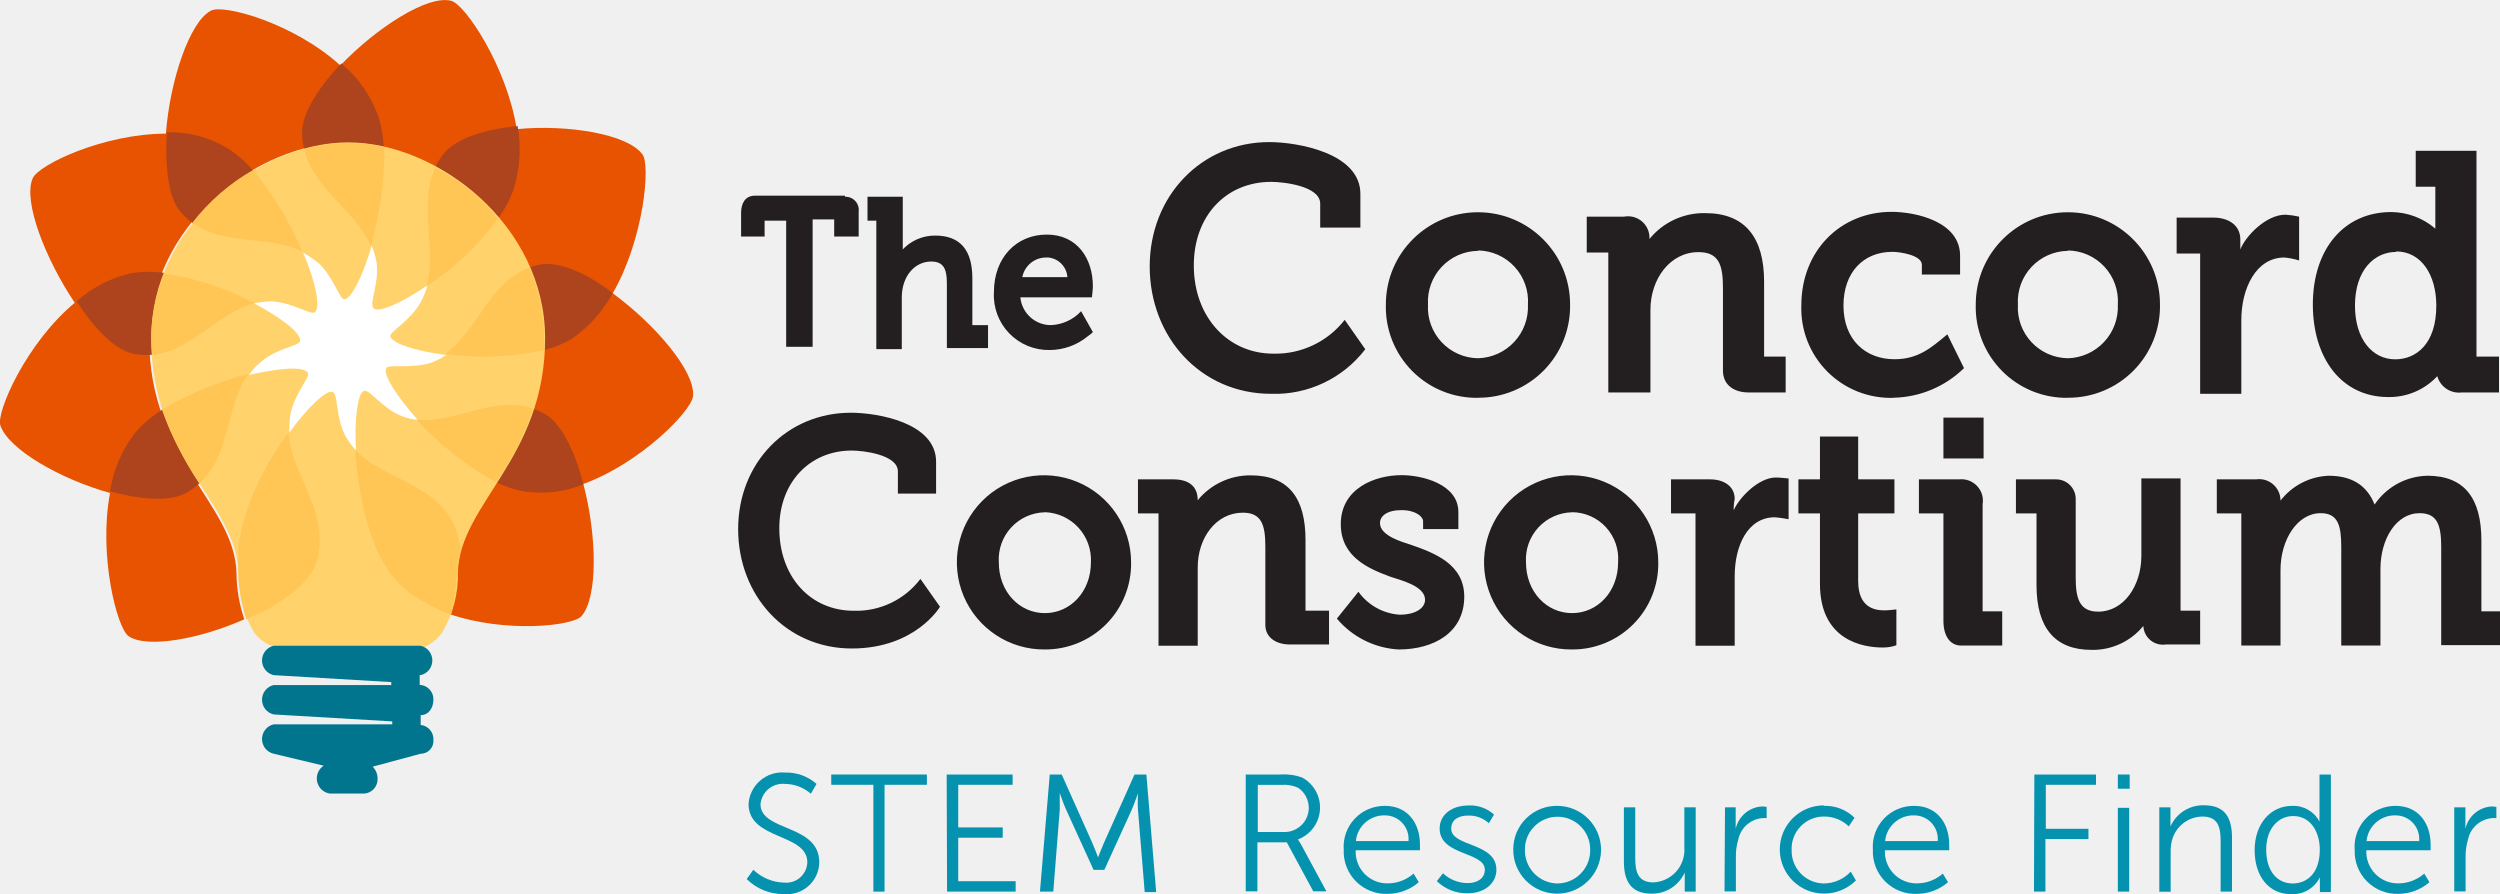
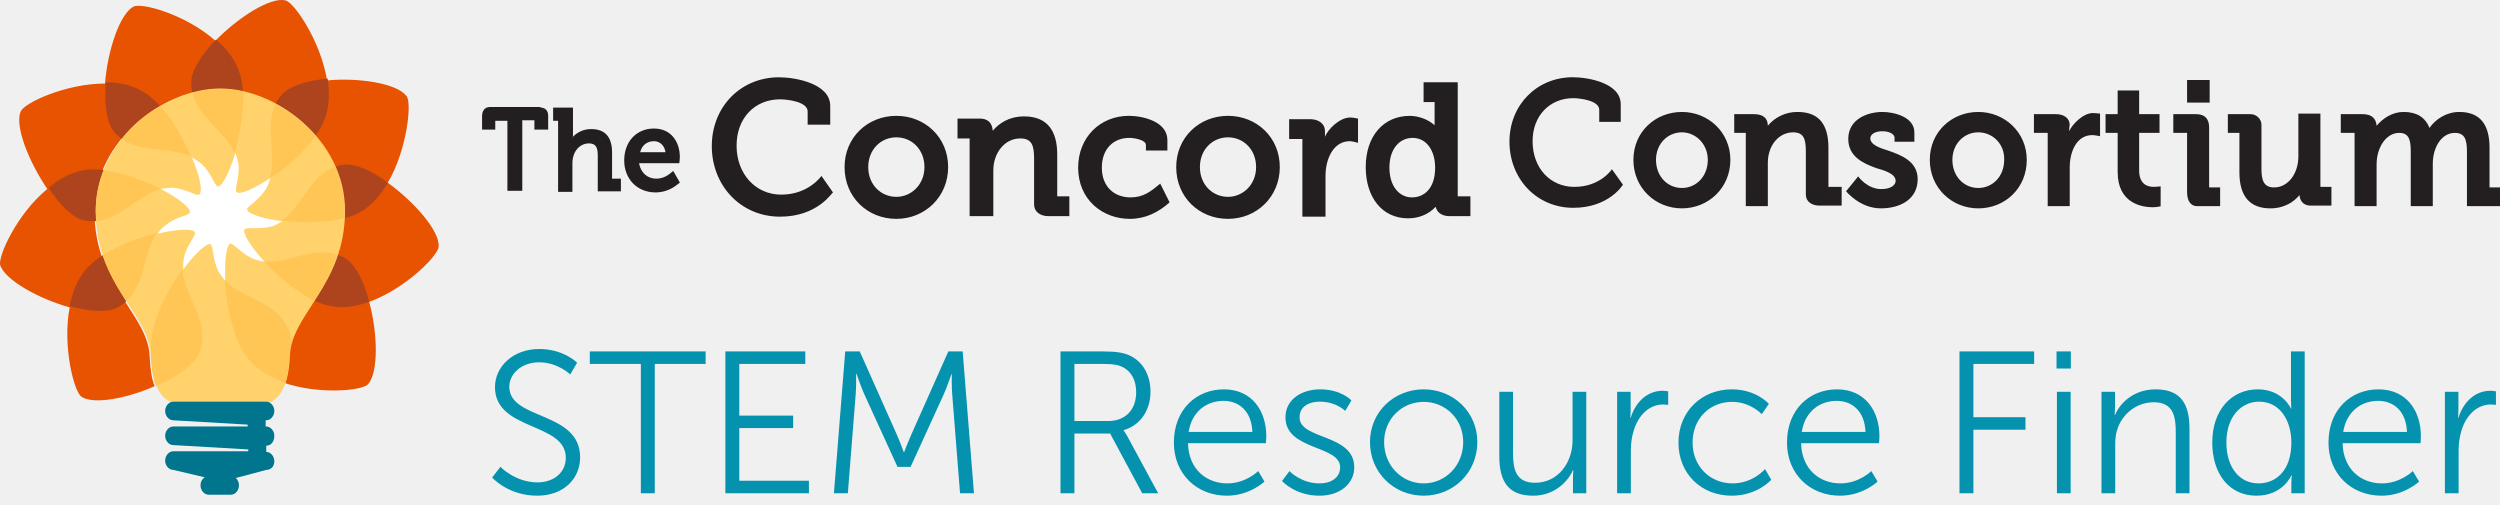
- <svg xmlns="http://www.w3.org/2000/svg" id="Layer_1" data-name="Layer 1" viewBox="0 0 255.13 91.19">
-   <defs>
-     <style>.cls-1{fill:#e75300;}.cls-2{fill:#ad441d;}.cls-3{fill:#ffd26c;}.cls-4{fill:#fff;}.cls-5{fill:#ffc656;}.cls-6{fill:#00758d;}.cls-7{fill:#231f20;}.cls-8{fill:#0592af;}</style>
-   </defs>
-   <path class="cls-1" d="M62.4,29.54c4.3,3.15,8.4,7.92,8.2,10.46-.1,1.52-5.4,6.9-11.2,9,1.4,5.28,1.5,11.58-.2,13.5-.9,1-7.7,1.73-13.4-.2a16.11,16.11,0,0,0,.6-4.26c.2-7,8.9-11.58,8.9-23.86,0-11.58-11-20-20.1-20s-20.1,8.43-20.1,20c0,12.29,8.7,16.86,8.9,23.86a15.19,15.19,0,0,0,.8,4.77c-4.5,2-9.9,3-11.8,1.73-1.2-.81-3.1-8.33-1.9-14.62C6.1,48.53.7,45.48-.1,43c-.4-1.42,2.7-8.43,7.6-12.49-3-4.47-5.3-10.36-4.3-12.69.6-1.42,7.3-4.57,13.6-4.57C17.2,7.91,19.2,1.82,21.4.7,22.7,0,29.9,2,34.6,6.29c3.7-3.86,8.9-7.21,11.3-6.6,1.4.3,5.7,6.7,6.7,13.1,5.2-.51,11.3.51,12.8,2.54C66.3,16.24,65.6,24,62.4,29.54Z" transform="translate(0.13 0.39)" />
-   <path class="cls-2" d="M42.4,42.44c4.3.51,8.7-3.15,13.2-.51,1.6,1,3,3.86,3.8,7.11a11.54,11.54,0,0,1-6.1.71C49.6,49.14,45.3,45.58,42.4,42.44ZM25.2,37.76c-2.5,3.66-1.7,9.44-6.2,12.08-1.6,1-4.7.81-7.9-.1a13,13,0,0,1,2.5-5.89C16,40.91,21.1,38.78,25.2,37.76Zm.6-7.21c-4.2,1.12-7.2,6.09-12.2,5.18-1.9-.3-4.1-2.54-5.9-5.38a12.48,12.48,0,0,1,5.5-2.84C16.8,26.8,22,28.52,25.8,30.55Zm4.9-5.28c-3.9-1.93-9.2-.1-12.5-4.16-1.2-1.52-1.5-4.67-1.3-8a11.26,11.26,0,0,1,6,1.52C26.1,16.44,29,21.31,30.7,25.27Zm7-.61c-1.8-4.16-7-6.3-7-11.58,0-1.93,1.7-4.57,4-7a12.63,12.63,0,0,1,3.7,5.18C39.7,14.82,38.9,20.4,37.7,24.67Zm7.6,11.07c3.6-2.54,4.7-8.22,9.8-9.14,1.9-.3,4.7.91,7.3,2.94a13.47,13.47,0,0,1-4.2,4.67C55,36.14,49.5,36.34,45.3,35.73Zm7.4-23.25a13.73,13.73,0,0,1-.4,6.4c-1.2,3.66-5.3,7.41-8.9,9.85,1.2-4.37-1.5-9.44,1.8-13.5C46.5,13.7,49.4,12.79,52.7,12.48Z" transform="translate(0.13 0.39)" />
-   <path class="cls-3" d="M27.8,65.59A3.86,3.86,0,0,1,25.7,64a12,12,0,0,1-1.5-6c-.2-7-8.9-11.58-8.9-23.86,0-11.58,11-20,20.1-20s20.1,8.43,20.1,20C55.5,46.4,46.8,51,46.6,58A11.49,11.49,0,0,1,45,64.16a4.73,4.73,0,0,1-1.9,1.52h-.2l-15.1-.1Z" transform="translate(0.13 0.39)" />
-   <path class="cls-4" d="M39.3,37.16c.3-.41,2.5.1,4.5-.51a7.93,7.93,0,0,0,1.6-.81c-3.2-.41-5.6-1.22-5.7-1.93,0-.51,2-1.52,3.1-3.45a8.86,8.86,0,0,0,.7-1.73c-2.7,1.83-5,2.84-5.5,2.34s.6-2.54.3-4.67a8.68,8.68,0,0,0-.5-1.73c-.9,3.15-2.1,5.48-2.8,5.48-.5,0-1.1-2.34-2.7-3.76a13,13,0,0,0-1.5-1c1.3,3,1.8,5.58,1.2,6.09-.4.3-2.3-1-4.4-1.12a10.86,10.86,0,0,0-1.8.2c2.8,1.52,4.8,3,4.7,3.86-.1.51-2.4.71-4,2.13a4.94,4.94,0,0,0-1.2,1.32c3.1-.71,5.6-.91,6-.2.2.51-1.4,2.13-1.8,4.26a11.2,11.2,0,0,0-.1,1.83c1.9-2.64,3.8-4.37,4.4-4.16s.3,2.54,1.3,4.47a8.4,8.4,0,0,0,1.1,1.52c-.2-3.25.2-5.89.8-6.09s1.8,1.73,3.8,2.54a5.19,5.19,0,0,0,1.7.41C40.3,40,38.9,37.76,39.3,37.16Z" transform="translate(0.13 0.39)" />
-   <path class="cls-5" d="M44,61.52c-.6-.3-1.1-.61-1.6-.91a10.46,10.46,0,0,1-2.5-2.23c-2.4-2.94-3.5-8.53-3.8-12.9,3,3.25,8.6,3.35,10.4,8.43a.93.93,0,0,1,.1.51l.3,1.12A10.34,10.34,0,0,0,46.5,58a24.12,24.12,0,0,1-.6,4.37C45.3,62.13,44.7,61.83,44,61.52ZM29.3,43.76c.3,4.47,4.5,8.33,2.8,13.4-.5,1.42-2,2.84-4,4.06A10.29,10.29,0,0,1,26,62.34a9.24,9.24,0,0,0-1,.51,18.77,18.77,0,0,1-.8-4.77V56.14a5.88,5.88,0,0,1,.1-1.32C24.8,51.17,27,46.8,29.3,43.76ZM50.7,21.92a28,28,0,0,1-7.3,6.9c1.1-3.86-.9-8.33.9-12.08A19.58,19.58,0,0,1,50.7,21.92ZM45.3,35.73c3.3-2.34,4.5-7.31,8.6-8.83a18.92,18.92,0,0,1,1.5,7.21v1.22A28.2,28.2,0,0,1,45.3,35.73ZM37.7,24.67C36.1,21,31.9,19,30.9,14.82a17.15,17.15,0,0,1,4.5-.61,15.87,15.87,0,0,1,3.7.41A34.37,34.37,0,0,1,37.7,24.67Zm-7,.61c-3.4-1.73-7.9-.51-11.2-2.94a20.94,20.94,0,0,1,6.2-5.38A32.24,32.24,0,0,1,30.7,25.27Zm-4.9,5.28c-3.7,1-6.4,4.87-10.4,5.28,0-.51-.1-1.12-.1-1.62a18.57,18.57,0,0,1,1.3-6.7A27.33,27.33,0,0,1,25.8,30.55Zm-.6,7.21c-2.3,3.25-1.8,8.33-5,11.17a34.94,34.94,0,0,1-3.8-7.51A33,33,0,0,1,25.2,37.76Zm17.2,4.67c3.9.41,7.9-2.54,11.9-1.12a32.72,32.72,0,0,1-3.8,7.51A31.07,31.07,0,0,1,42.4,42.44Z" transform="translate(0.13 0.39)" />
-   <path class="cls-6" d="M42.8,72.59v1a1.46,1.46,0,0,1,1.3,1.52,1.3,1.3,0,0,1-1.3,1.42l-4.9,1.32a1.69,1.69,0,0,1,.5,1.22,1.46,1.46,0,0,1-1.3,1.52H33.5a1.56,1.56,0,0,1-.6-2.84l-5.1-1.22a1.54,1.54,0,0,1,0-3H39.9v-.3l-12.1-.71a1.54,1.54,0,0,1,0-3h12v-.3l-12-.71a1.54,1.54,0,0,1,0-3h15a1.54,1.54,0,0,1,0,3h-.1v1h.1A1.46,1.46,0,0,1,44.1,71C44.1,71.88,43.6,72.59,42.8,72.59Z" transform="translate(0.13 0.39)" />
-   <path class="cls-7" d="M228.5,25.07c.5-1.32,2.6-3.55,4.6-3.55a8.67,8.67,0,0,1,1.4.2v4.47a7.42,7.42,0,0,0-1.5-.3c-2.9,0-4.4,3.15-4.4,6.4V39.8h-4.2V25.48H222V21.82h3.8c1.4,0,2.7.71,2.7,2.23ZM168.2,24a7.15,7.15,0,0,1,5.7-2.64c4.1,0,6,2.54,6,7V36h2.2v3.66h-3.8c-1.4,0-2.6-.71-2.6-2.23V29c0-2.34-.4-3.66-2.5-3.66-2.9,0-4.9,2.74-4.9,5.89v8.43H164V25.38h-2.2V21.72h3.8A2.19,2.19,0,0,1,168.2,24ZM86.1,19.69a1.35,1.35,0,0,1,1.4,1.52v2.54H85V22H82.8V35H80.1V22.13H77.9v1.62H75.5V21.31c0-.91.4-1.73,1.4-1.73h9.2Zm5.8,5.48a4.51,4.51,0,0,1,3.4-1.52c2.6,0,3.8,1.52,3.8,4.37v4.77h1.6v2.34H96.5v-6.6c0-1.42-.3-2.23-1.6-2.23-1.7,0-3,1.52-3,3.66v5.28H89.3V22.13h-.9V19.69H92v5.48ZM107,35.33a5.59,5.59,0,0,1-5.7-5.89c0-3.55,2.3-5.89,5.4-5.89s4.7,2.44,4.7,5.28c0,.3-.1,1.12-.1,1.12H104a3.13,3.13,0,0,0,3.1,2.84,4.45,4.45,0,0,0,3.1-1.42l1.2,2.13a2.74,2.74,0,0,1-.5.41A6.15,6.15,0,0,1,107,35.33Zm-.3-9.44a2.47,2.47,0,0,0-2.5,2h4.6A2.16,2.16,0,0,0,106.7,25.88ZM129.6,39.8c-7.2,0-12.4-5.79-12.4-13s5.3-12.69,12.2-12.69c2.9,0,9.3,1.12,9.3,5.28v3.45h-4.1V20.4c0-1.83-3.8-2.23-5-2.23-4.6,0-7.9,3.45-7.9,8.53,0,5.28,3.5,9,8.1,9a8.94,8.94,0,0,0,7.3-3.45l2.1,3A11.61,11.61,0,0,1,129.6,39.8Zm21.1.41a9.27,9.27,0,0,1-9.4-9.54,9.4,9.4,0,1,1,18.8,0A9.34,9.34,0,0,1,150.7,40.2Zm0-15a5.18,5.18,0,0,0-5.1,5.48,5.18,5.18,0,0,0,5.1,5.48,5.24,5.24,0,0,0,5.1-5.48A5.18,5.18,0,0,0,150.7,25.17Zm42.4,15a9.12,9.12,0,0,1-9.4-9.44c0-5.58,4-9.54,9.2-9.54,2.5,0,7,1,7,4.47v1.93H196v-1c0-1-2.3-1.32-3-1.32-3,0-5,2.13-5,5.48,0,3.55,2.3,5.48,5.2,5.48,2.4,0,3.7-1.12,5.4-2.54l1.7,3.45A10.59,10.59,0,0,1,193.1,40.2Zm17.8,0a9.27,9.27,0,0,1-9.4-9.54,9.4,9.4,0,1,1,18.8,0A9.34,9.34,0,0,1,210.9,40.2Zm0-15a5.18,5.18,0,0,0-5.1,5.48,5.18,5.18,0,0,0,5.1,5.48,5.24,5.24,0,0,0,5.1-5.48A5.18,5.18,0,0,0,210.9,25.17Zm37.5-2.23V18.67h-2V15h6.2V36h2.3v3.66h-3.8A2.3,2.3,0,0,1,248.6,38a6.67,6.67,0,0,1-5,2.13c-4.8,0-7.7-4-7.7-9.44,0-5.69,3.2-9.44,8-9.44A7,7,0,0,1,248.4,22.94Zm-4,2.34c-2.2,0-4.2,1.83-4.2,5.48,0,3.45,1.8,5.48,4.1,5.48,2.1,0,4.2-1.52,4.2-5.48C248.5,27.71,247,25.27,244.4,25.27ZM122.1,50.66a6.91,6.91,0,0,1,5.4-2.54c3.9,0,5.6,2.34,5.6,6.6v7.21h2.4v3.45h-4c-1.4,0-2.5-.71-2.5-2v-8c0-2.23-.4-3.45-2.3-3.45-2.7,0-4.6,2.54-4.6,5.58v8h-4V52H116V48.53h3.6C121.2,48.53,122.1,49.24,122.1,50.66ZM106.5,65.89A8.89,8.89,0,1,1,115.3,57,8.75,8.75,0,0,1,106.5,65.89Zm0-14A4.81,4.81,0,0,0,101.8,57c0,3,2.1,5.18,4.7,5.18S111.2,60,111.2,57A4.87,4.87,0,0,0,106.5,51.88Zm36.1,14a8.87,8.87,0,0,1-6.3-3.15L138.5,60a5.63,5.63,0,0,0,4.2,2.34c1.7,0,2.6-.71,2.6-1.52,0-1.42-2.5-2-3.5-2.34-2.2-.81-5.1-2-5.1-5.38,0-3.66,3.5-5,6.2-5,2.1,0,5.8.91,5.8,3.76V53.6h-3.6v-.81c0-.41-.7-1.12-2.2-1.12s-2.2.61-2.2,1.32c0,1.32,2.3,1.93,3.2,2.23,2.3.81,5.4,1.93,5.4,5.28C149.3,64.16,146.2,65.89,142.6,65.89Zm17.7,0A8.89,8.89,0,1,1,169.1,57,8.75,8.75,0,0,1,160.3,65.89Zm0-14A4.81,4.81,0,0,0,155.6,57c0,3,2.1,5.18,4.7,5.18S165,60,165,57A4.75,4.75,0,0,0,160.3,51.88Zm16.5-.2c.5-1.22,2.5-3.35,4.3-3.35.4,0,1.3.1,1.3.1v4.16a11.12,11.12,0,0,0-1.4-.2c-2.8,0-4.1,2.94-4.1,6v7.11h-4V52h-2.5V48.53h4c1.4,0,2.5.71,2.5,2A4.62,4.62,0,0,0,176.8,51.68Zm15.2,14c-2,0-6.4-.71-6.4-6.5V52h-2.2V48.53h2.2V44.16h3.9v4.37h3.7V52h-3.7v6.9c0,2.74,1.7,3,2.7,3,.4,0,1.2-.1,1.2-.1v3.66A4.05,4.05,0,0,1,192,65.69ZM202.3,46.4h-4.1V42.23h4.1Zm1.9,19.09H200c-1,0-1.8-.81-1.8-2.54V52h-2.5V48.53h4.1a2.19,2.19,0,0,1,2.4,2.54V62h2Zm14.4-2a6.64,6.64,0,0,1-5.3,2.44c-3.7,0-5.6-2.23-5.6-6.6V52h-2.1V48.53h4.1a2,2,0,0,1,2,1.93v8.12c0,2.13.4,3.45,2.3,3.45,2.6,0,4.4-2.64,4.4-5.69V48.43h4v13.4c0,.1,0,.1.1.1h1.9v3.45h-3.5A2,2,0,0,1,218.6,63.45Zm14-12.79a6.53,6.53,0,0,1,4.9-2.54c2.3,0,3.9.91,4.7,2.94a6.67,6.67,0,0,1,5.4-2.94c3.8,0,5.5,2.34,5.5,6.6V62H255v3.45h-6V55.43c0-2.23-.4-3.45-2.2-3.45-2.4,0-4,2.64-4,5.69v7.82h-4V55.43c0-2.13-.3-3.45-2.1-3.45-2.4,0-4.1,2.74-4.1,5.79v7.72h-4V52h-2.5V48.53h4A2.18,2.18,0,0,1,232.6,50.66ZM86.8,65.79c-6.7,0-11.6-5.38-11.6-12.18s5-11.88,11.5-11.88c2.7,0,8.7,1,8.7,5v3.25H91.5V47.72c0-1.73-3.6-2.13-4.7-2.13-4.3,0-7.4,3.25-7.4,7.92,0,5,3.2,8.43,7.6,8.43a8.21,8.21,0,0,0,6.8-3.25l2,2.84S93.3,65.79,86.8,65.79Z" transform="translate(0.13 0.39)" />
-   <path class="cls-8" d="M76.75,88.37a4.66,4.66,0,0,0,3.13,1.31,2.15,2.15,0,0,0,2.38-2.07c0-3-6-2.24-6-5.95A3.44,3.44,0,0,1,80,78.45a4.64,4.64,0,0,1,3.2,1.16l-.58,1a4.07,4.07,0,0,0-2.62-1,2.29,2.29,0,0,0-2.52,2.06c0,2.84,6,2,6,5.95a3.3,3.3,0,0,1-3.62,3.23,5.27,5.27,0,0,1-3.79-1.53Z" transform="translate(0.13 0.39)" />
-   <path class="cls-8" d="M89,79.7h-4.3V78.65h9.76V79.7H90.14V90.6H89Z" transform="translate(0.13 0.39)" />
-   <path class="cls-8" d="M96.48,78.65h6.73V79.7H97.66v4.35h4.54v1.05H97.66v4.44h5.86V90.6h-7Z" transform="translate(0.13 0.39)" />
-   <path class="cls-8" d="M107,78.65h1.22l3.13,7c.27.61.58,1.46.58,1.46h0s.32-.85.59-1.46l3.13-7h1.21l1,12h-1.17L116,82.24c-.05-.65,0-1.67,0-1.67h0s-.36,1.05-.63,1.67l-2.8,6.14h-1.1l-2.8-6.14c-.27-.59-.65-1.7-.65-1.7h0s0,1.05,0,1.7l-.66,8.36H106Z" transform="translate(0.13 0.39)" />
-   <path class="cls-8" d="M127,78.65h3.54a5.31,5.31,0,0,1,2.24.32,3.48,3.48,0,0,1-.46,6.31v0a4.73,4.73,0,0,1,.31.48l2.6,4.81h-1.34l-2.7-5h-3v5H127Zm4,5.87A2.47,2.47,0,0,0,132.34,80a3.45,3.45,0,0,0-1.7-.29h-2.41v4.81Z" transform="translate(0.13 0.39)" />
-   <path class="cls-8" d="M141.21,81.85c2.36,0,3.57,1.82,3.57,3.94,0,.2,0,.59,0,.59h-6.56a3.22,3.22,0,0,0,3.31,3.38,4,4,0,0,0,2.6-1l.53.88a4.9,4.9,0,0,1-3.16,1.19A4.32,4.32,0,0,1,137,86.33,4.17,4.17,0,0,1,141.21,81.85Zm2.4,3.59a2.41,2.41,0,0,0-2.43-2.62,2.9,2.9,0,0,0-2.94,2.62Z" transform="translate(0.13 0.39)" />
-   <path class="cls-8" d="M147.13,88.73a3.67,3.67,0,0,0,2.55,1c.92,0,1.72-.46,1.72-1.36,0-1.87-4.61-1.41-4.61-4.2,0-1.53,1.38-2.36,2.92-2.36a3.59,3.59,0,0,1,2.63.93l-.53.88a3,3,0,0,0-2.14-.78c-.87,0-1.7.37-1.7,1.33,0,1.89,4.61,1.38,4.61,4.2,0,1.39-1.21,2.4-2.92,2.4a4.35,4.35,0,0,1-3.16-1.24Z" transform="translate(0.13 0.39)" />
-   <path class="cls-8" d="M158.82,81.85a4.48,4.48,0,1,1-4.52,4.44A4.43,4.43,0,0,1,158.82,81.85Zm0,7.92a3.37,3.37,0,0,0,3.33-3.48,3.33,3.33,0,1,0-6.66,0A3.37,3.37,0,0,0,158.82,89.77Z" transform="translate(0.13 0.39)" />
-   <path class="cls-8" d="M165.59,82h1.16v5.13c0,1.34.2,2.53,1.85,2.53a3.32,3.32,0,0,0,3.16-3.57V82h1.16V90.6h-1.12V89.33c0-.37,0-.68,0-.68h0a3.65,3.65,0,0,1-3.35,2.16c-2,0-2.86-1.09-2.86-3.31Z" transform="translate(0.13 0.39)" />
-   <path class="cls-8" d="M175.91,82H177v1.51c0,.37,0,.68,0,.68h0a2.91,2.91,0,0,1,2.7-2.28,2.32,2.32,0,0,1,.46.05v1.14a2.91,2.91,0,0,0-.42,0,2.74,2.74,0,0,0-2.48,2.21,5.64,5.64,0,0,0-.24,1.67v3.6h-1.16Z" transform="translate(0.13 0.39)" />
-   <path class="cls-8" d="M186,81.85a4.21,4.21,0,0,1,3.13,1.22l-.59.87a3.62,3.62,0,0,0-2.5-1,3.28,3.28,0,0,0-3.33,3.43A3.32,3.32,0,0,0,186,89.77a3.77,3.77,0,0,0,2.74-1.21l.53.9A4.57,4.57,0,0,1,186,90.8a4.48,4.48,0,1,1,0-9Z" transform="translate(0.13 0.39)" />
-   <path class="cls-8" d="M195.22,81.85c2.36,0,3.57,1.82,3.57,3.94,0,.2,0,.59,0,.59h-6.56a3.22,3.22,0,0,0,3.31,3.38,4,4,0,0,0,2.6-1l.53.88a4.9,4.9,0,0,1-3.16,1.19A4.32,4.32,0,0,1,191,86.33,4.17,4.17,0,0,1,195.22,81.85Zm2.4,3.59a2.41,2.41,0,0,0-2.43-2.62,2.9,2.9,0,0,0-2.94,2.62Z" transform="translate(0.13 0.39)" />
-   <path class="cls-8" d="M207.48,78.65h6.29V79.7h-5.12v4.49H213v1.05h-4.39V90.6h-1.17Z" transform="translate(0.13 0.39)" />
-   <path class="cls-8" d="M216,78.65h1.21v1.45H216Zm0,3.4h1.16V90.6h-1.16Z" transform="translate(0.13 0.39)" />
-   <path class="cls-8" d="M220.23,82h1.14v1.27c0,.37,0,.68,0,.68h0a3.64,3.64,0,0,1,3.42-2.16c2.11,0,2.86,1.21,2.86,3.31V90.6h-1.16V85.47c0-1.34-.2-2.53-1.85-2.53a3.25,3.25,0,0,0-3.11,2.41,4.25,4.25,0,0,0-.14,1.16v4.1h-1.16Z" transform="translate(0.13 0.39)" />
-   <path class="cls-8" d="M233.79,81.85a3,3,0,0,1,2.79,1.61h0a6.13,6.13,0,0,1,0-.65V78.65h1.16v12h-1.12v-.9a4.76,4.76,0,0,1,0-.61h0a3.09,3.09,0,0,1-2.94,1.72c-2.29,0-3.72-1.84-3.72-4.49S231.55,81.85,233.79,81.85Zm.05,7.92c1.43,0,2.77-1,2.77-3.45,0-1.73-.88-3.43-2.72-3.43-1.51,0-2.75,1.27-2.75,3.43S232.24,89.77,233.84,89.77Z" transform="translate(0.13 0.39)" />
-   <path class="cls-8" d="M244.35,81.85c2.36,0,3.57,1.82,3.57,3.94,0,.2,0,.59,0,.59h-6.56a3.22,3.22,0,0,0,3.31,3.38,4,4,0,0,0,2.6-1l.53.88a4.9,4.9,0,0,1-3.16,1.19,4.32,4.32,0,0,1-4.47-4.47A4.17,4.17,0,0,1,244.35,81.85Zm2.4,3.59a2.41,2.41,0,0,0-2.43-2.62,2.9,2.9,0,0,0-2.94,2.62Z" transform="translate(0.13 0.39)" />
-   <path class="cls-8" d="M250.33,82h1.14v1.51c0,.37,0,.68,0,.68h0a2.91,2.91,0,0,1,2.7-2.28,2.32,2.32,0,0,1,.46.05v1.14a2.91,2.91,0,0,0-.42,0,2.74,2.74,0,0,0-2.48,2.21,5.64,5.64,0,0,0-.24,1.67v3.6h-1.16Z" transform="translate(0.13 0.39)" />
+ <svg xmlns="http://www.w3.org/2000/svg" width="223" height="45" viewBox="0 0 223 45">
+   <g fill="none" fill-rule="evenodd">
+     <path d="M0 0h223v45H0z" />
+     <g fill="#0592AF" fill-rule="nonzero">
+       <path d="M43.9 42.596s1.422 1.62 4.014 1.62c2.376 0 3.834-1.53 3.834-3.42 0-4.158-6.318-3.294-6.318-6.3 0-1.116 1.044-2.178 2.664-2.178 1.656 0 2.772 1.08 2.772 1.08l.612-1.044s-1.188-1.224-3.384-1.224c-2.34 0-3.942 1.584-3.942 3.402 0 3.924 6.318 3.114 6.318 6.3 0 1.368-1.134 2.196-2.52 2.196-1.998 0-3.312-1.386-3.312-1.386l-.738.954zM57.164 44h1.242V32.462h4.536v-1.116H52.61v1.116h4.554zM64.704 44h7.452v-1.116h-6.21v-4.698h4.806V37.07h-4.806v-4.608h5.886v-1.116h-7.128zM74.386 44h1.242l.702-8.856c.054-.684.036-1.8.036-1.8h.036s.396 1.17.684 1.8l2.97 6.498h1.17l2.97-6.498c.288-.648.666-1.764.666-1.764h.036s-.018 1.08.036 1.764L85.636 44h1.242L85.87 31.346h-1.278L81.28 38.78c-.288.648-.63 1.548-.63 1.548h-.036s-.324-.9-.612-1.548l-3.312-7.434h-1.296L74.386 44zM94.596 44h1.242v-5.328h3.186L101.886 44h1.422l-2.754-5.094c-.198-.342-.324-.504-.324-.504v-.036c1.422-.396 2.394-1.71 2.394-3.42 0-1.53-.72-2.736-1.908-3.258-.504-.216-1.08-.342-2.376-.342h-3.744V44zm1.242-6.444v-5.094h2.556c.972 0 1.422.108 1.8.306.738.396 1.152 1.17 1.152 2.214 0 1.584-.972 2.574-2.502 2.574h-3.006zM104.71 39.482c0 2.79 2.034 4.734 4.734 4.734 2.034 0 3.348-1.26 3.348-1.26l-.558-.936s-1.098 1.098-2.754 1.098c-1.872 0-3.456-1.26-3.51-3.582h6.948s.036-.414.036-.63c0-2.25-1.278-4.176-3.78-4.176-2.448 0-4.464 1.782-4.464 4.752zm1.314-.954c.288-1.818 1.602-2.772 3.114-2.772 1.35 0 2.502.882 2.574 2.772h-5.688zM114.356 42.902s1.152 1.314 3.348 1.314c1.818 0 3.096-1.062 3.096-2.538 0-2.988-4.878-2.448-4.878-4.446 0-1.008.882-1.404 1.8-1.404 1.494 0 2.268.828 2.268.828l.558-.936s-.882-.99-2.79-.99c-1.638 0-3.096.882-3.096 2.502 0 2.952 4.878 2.466 4.878 4.446 0 .954-.846 1.44-1.818 1.44-1.692 0-2.7-1.098-2.7-1.098l-.666.882zM122.202 39.428c0 2.736 2.142 4.788 4.788 4.788 2.646 0 4.788-2.052 4.788-4.788 0-2.682-2.142-4.698-4.788-4.698-2.646 0-4.788 2.016-4.788 4.698zm1.26 0c0-2.052 1.584-3.582 3.528-3.582s3.528 1.53 3.528 3.582c0 2.106-1.584 3.69-3.528 3.69s-3.528-1.584-3.528-3.69zM133.738 40.706c0 2.358.9 3.51 3.024 3.51 1.998 0 3.186-1.404 3.546-2.286h.036s-.036.324-.036.72V44h1.188v-9.054h-1.224v4.338c0 1.962-1.278 3.78-3.348 3.78-1.746 0-1.962-1.26-1.962-2.682v-5.436h-1.224v5.76zM144.248 44h1.224v-3.816c0-.576.072-1.188.252-1.764.396-1.332 1.35-2.34 2.628-2.34.234 0 .45.036.45.036V34.91s-.234-.054-.486-.054c-1.422 0-2.43 1.044-2.862 2.412h-.036s.036-.324.036-.72v-1.602h-1.206V44zM149.718 39.482c0 2.808 2.07 4.734 4.752 4.734 2.304 0 3.528-1.422 3.528-1.422l-.558-.954s-1.062 1.278-2.898 1.278c-1.998 0-3.564-1.512-3.564-3.636 0-2.16 1.548-3.636 3.528-3.636 1.638 0 2.646 1.098 2.646 1.098l.63-.918s-1.098-1.296-3.312-1.296c-2.664 0-4.752 1.962-4.752 4.752zM159.4 39.482c0 2.79 2.034 4.734 4.734 4.734 2.034 0 3.348-1.26 3.348-1.26l-.558-.936s-1.098 1.098-2.754 1.098c-1.872 0-3.456-1.26-3.51-3.582h6.948s.036-.414.036-.63c0-2.25-1.278-4.176-3.78-4.176-2.448 0-4.464 1.782-4.464 4.752zm1.314-.954c.288-1.818 1.602-2.772 3.114-2.772 1.35 0 2.502.882 2.574 2.772h-5.688zM174.786 44h1.242v-5.67h4.644v-1.116h-4.644v-4.752h5.418v-1.116h-6.66zM183.442 32.876h1.278v-1.53h-1.278v1.53zM183.478 44h1.224v-9.054h-1.224V44zM187.454 44h1.224v-4.338c0-.432.036-.846.144-1.224.414-1.494 1.746-2.556 3.294-2.556 1.746 0 1.962 1.26 1.962 2.682V44h1.224v-5.76c0-2.232-.792-3.51-3.024-3.51-2.142 0-3.294 1.458-3.618 2.286h-.036s.036-.324.036-.72v-1.35h-1.206V44zM197.334 39.464c0 2.808 1.512 4.752 3.942 4.752 2.376 0 3.114-1.818 3.114-1.818h.036s-.036.252-.036.648V44h1.188V31.346h-1.224v4.41c0 .378.036.684.036.684h-.036s-.756-1.71-2.952-1.71c-2.376 0-4.068 1.872-4.068 4.734zm1.26 0c0-2.286 1.314-3.636 2.916-3.636 1.944 0 2.88 1.8 2.88 3.636 0 2.574-1.422 3.654-2.934 3.654-1.692 0-2.862-1.422-2.862-3.654zM207.7 39.482c0 2.79 2.034 4.734 4.734 4.734 2.034 0 3.348-1.26 3.348-1.26l-.558-.936s-1.098 1.098-2.754 1.098c-1.872 0-3.456-1.26-3.51-3.582h6.948s.036-.414.036-.63c0-2.25-1.278-4.176-3.78-4.176-2.448 0-4.464 1.782-4.464 4.752zm1.314-.954c.288-1.818 1.602-2.772 3.114-2.772 1.35 0 2.502.882 2.574 2.772h-5.688zM218.084 44h1.224v-3.816c0-.576.072-1.188.252-1.764.396-1.332 1.35-2.34 2.628-2.34.234 0 .45.036.45.036V34.91s-.234-.054-.486-.054c-1.422 0-2.43 1.044-2.862 2.412h-.036s.036-.324.036-.72v-1.602h-1.206V44z" />
+     </g>
+     <path d="M34.593 16.303c2.378 1.714 4.646 4.314 4.536 5.697-.056.83-2.987 3.762-6.196 4.924.775 2.876.83 6.306-.11 7.357-.498.553-4.26.94-7.413-.11a8.65 8.65 0 0 0 .332-2.324c.11-3.817 4.923-6.306 4.923-13 0-6.306-6.085-10.897-11.119-10.897-4.978 0-11.119 4.591-11.119 10.897 0 6.694 4.813 9.183 4.924 13 .055 1.05.166 1.936.442 2.6-2.489 1.106-5.476 1.66-6.527.94-.664-.442-1.715-4.536-1.051-7.966C3.449 26.647.462 24.987.019 23.66c-.221-.775 1.494-4.592 4.204-6.804-1.66-2.434-2.932-5.643-2.378-6.915.332-.774 4.038-2.49 7.523-2.49.221-2.931 1.327-6.25 2.544-6.859.72-.387 4.702.72 7.302 3.043 2.047-2.102 4.924-3.928 6.251-3.596.775.166 3.153 3.651 3.707 7.136 2.876-.276 6.25.277 7.08 1.383.498.498.11 4.702-1.66 7.745z" fill="#E75300" fill-rule="nonzero" />
+     <path d="M23.53 23.328c2.378.277 4.812-1.715 7.301-.277.885.554 1.66 2.102 2.102 3.873-1.106.387-2.268.608-3.374.387-2.047-.332-4.426-2.268-6.03-3.983zm-9.515-2.545c-1.383 1.992-.94 5.145-3.43 6.583-.885.553-2.6.443-4.37-.055.221-1.217.664-2.324 1.383-3.209 1.327-1.604 4.148-2.765 6.417-3.319zm.331-3.927c-2.323.608-3.982 3.319-6.748 2.821-1.051-.166-2.268-1.383-3.264-2.932.94-.774 1.936-1.327 3.042-1.549 1.992-.387 4.868.553 6.97 1.66zm2.711-2.877c-2.157-1.05-5.09-.055-6.915-2.268-.664-.83-.83-2.544-.719-4.37 1.162 0 2.323.221 3.32.83 1.77.996 3.374 3.65 4.314 5.808zm3.872-.332c-.995-2.268-3.872-3.43-3.872-6.306 0-1.05.94-2.49 2.213-3.817.885.775 1.66 1.715 2.046 2.821.72 1.937.277 4.979-.387 7.302zm4.204 6.03c1.992-1.383 2.6-4.48 5.422-4.979 1.05-.166 2.6.498 4.038 1.605-.609 1.05-1.383 1.936-2.324 2.544-1.77 1.051-4.812 1.162-7.136.83zm4.094-12.668c.166 1.217.166 2.379-.221 3.485-.664 1.992-2.932 4.038-4.924 5.366.664-2.379-.83-5.144.996-7.357.72-.83 2.323-1.328 4.149-1.494z" fill="#AD441D" />
+     <path d="M15.453 35.94c-.498-.166-.94-.497-1.162-.885-.442-.719-.774-1.715-.83-3.263-.11-3.817-4.923-6.307-4.923-13 0-6.306 6.085-10.898 11.119-10.898 4.979 0 11.119 4.592 11.119 10.898 0 6.693-4.813 9.183-4.923 13-.056 1.604-.388 2.655-.886 3.374-.276.387-.608.608-1.05.83h-.111l-8.353-.056z" fill="#FFD26C" />
+     <path d="M21.814 20.451c.166-.22 1.383.056 2.49-.276.332-.11.608-.277.885-.443-1.77-.221-3.098-.664-3.153-1.05 0-.277 1.106-.83 1.714-1.882.166-.276.277-.608.388-.94-1.494.996-2.766 1.549-3.043 1.272-.221-.22.332-1.383.166-2.544a4.673 4.673 0 0 0-.276-.94c-.498 1.714-1.162 2.987-1.55 2.987-.276 0-.608-1.273-1.493-2.047a7.207 7.207 0 0 0-.83-.553c.72 1.66.996 3.042.664 3.319-.221.166-1.272-.554-2.434-.609-.332 0-.664.055-.996.11 1.55.83 2.656 1.66 2.6 2.103-.055.276-1.327.387-2.212 1.162-.277.22-.498.442-.664.719 1.715-.388 3.098-.498 3.319-.111.11.277-.775 1.162-.996 2.323-.055.332-.055.664-.055.996 1.05-1.438 2.102-2.379 2.434-2.268.276.11.166 1.383.719 2.434.166.332.387.553.608.83-.11-1.77.111-3.209.443-3.32.277-.055.996.941 2.102 1.384.332.11.609.221.94.221-1.217-1.328-1.99-2.545-1.77-2.877z" fill="#FFF" fill-rule="nonzero" />
+     <path d="M24.414 33.728a12.664 12.664 0 0 1-.885-.498c-.498-.332-.996-.72-1.383-1.217-1.327-1.604-1.936-4.647-2.102-7.026 1.66 1.77 4.757 1.826 5.753 4.592.056.11.056.166.056.276l.165.609c-.11.442-.22.885-.22 1.328-.056.94-.167 1.714-.333 2.378-.332-.11-.664-.276-1.05-.442zm-8.131-9.68c.166 2.433 2.489 4.535 1.548 7.301-.276.774-1.106 1.549-2.212 2.213-.332.221-.72.442-1.162.608-.221.11-.387.166-.553.277-.221-.664-.387-1.55-.443-2.6V30.796c0-.221 0-.498.056-.72.276-1.99 1.493-4.37 2.766-6.029zM28.12 12.153c-.996 1.438-2.6 2.821-4.039 3.761.609-2.102-.498-4.536.498-6.582a10.8 10.8 0 0 1 3.54 2.82zm-2.988 7.523c1.826-1.272 2.49-3.983 4.758-4.813.498 1.217.83 2.49.83 3.928v.664c-1.715.442-3.873.442-5.588.221zm-4.204-6.03c-.885-1.991-3.208-3.097-3.761-5.365a9.625 9.625 0 0 1 2.489-.332c.664 0 1.328.055 2.047.22.055 1.716-.277 3.818-.775 5.477zm-3.872.332c-1.88-.94-4.37-.276-6.196-1.604.94-1.217 2.158-2.213 3.43-2.932 1.162 1.273 2.102 3.043 2.766 4.536zm-2.71 2.877c-2.047.553-3.54 2.655-5.754 2.876 0-.276-.055-.608-.055-.885 0-1.272.277-2.544.72-3.65 1.659.165 3.595.884 5.088 1.659zm-.332 3.927c-1.273 1.77-.996 4.536-2.766 6.085-.775-1.217-1.55-2.489-2.102-4.093 1.438-.885 3.319-1.604 4.868-1.992zm9.514 2.545c2.158.221 4.37-1.383 6.583-.609-.553 1.605-1.328 2.932-2.102 4.094-1.604-.774-3.264-2.213-4.48-3.485z" fill="#FFC656" />
+     <path d="M23.75 39.757v.553c.388 0 .72.388.72.83 0 .443-.277.775-.72.775l-2.71.719a.916.916 0 0 1 .276.664c0 .442-.331.83-.719.83h-1.991c-.387 0-.72-.388-.72-.83 0-.332.167-.609.388-.72l-2.821-.663c-.387 0-.72-.388-.72-.83 0-.443.333-.83.72-.83h6.693v-.166l-6.693-.387c-.387 0-.72-.387-.72-.83 0-.442.333-.83.72-.83h6.638v-.165l-6.638-.388c-.387 0-.72-.387-.72-.83 0-.442.333-.83.72-.83h8.297c.388 0 .72.388.72.83 0 .443-.332.83-.72.83h-.055v.553h.055c.388 0 .72.388.72.83 0 .498-.277.885-.72.885z" fill="#00758D" fill-rule="nonzero" />
+     <path d="M157.69 11.214a3.413 3.413 0 0 1 2.654-1.228c1.917 0 2.752 1.13 2.752 3.194V16.67h1.18v1.67h-1.966c-.688 0-1.229-.344-1.229-.983v-3.882c0-1.081-.196-1.67-1.13-1.67-1.327 0-2.26 1.228-2.26 2.702V18.389h-1.966V11.853h-1.032v-1.67h1.77c.785 0 1.228.343 1.228 1.031zm-7.665 7.372c-2.36 0-4.325-1.819-4.325-4.325 0-2.506 1.966-4.275 4.325-4.275 2.358 0 4.324 1.818 4.324 4.275 0 2.506-1.966 4.325-4.324 4.325zm0-6.782c-1.278 0-2.31 1.032-2.31 2.457 0 1.475 1.032 2.506 2.31 2.506 1.277 0 2.31-1.031 2.31-2.506 0-1.425-1.082-2.457-2.31-2.457zm17.74 6.782c-1.868 0-3.096-1.524-3.096-1.524l1.08-1.326s.787 1.13 2.065 1.13c.835 0 1.278-.344 1.278-.737 0-.688-1.229-.983-1.72-1.13-1.082-.394-2.507-.983-2.507-2.605 0-1.77 1.72-2.408 3.047-2.408 1.032 0 2.85.442 2.85 1.818v.836h-1.769v-.394c0-.196-.344-.54-1.08-.54-.689 0-1.082.295-1.082.639 0 .639 1.13.933 1.573 1.08 1.13.394 2.653.935 2.653 2.556 0 1.77-1.523 2.605-3.292 2.605zm8.698 0c-2.359 0-4.325-1.819-4.325-4.325 0-2.506 1.966-4.275 4.325-4.275s4.324 1.818 4.324 4.275c0 2.506-1.916 4.325-4.324 4.325zm0-6.782c-1.278 0-2.31 1.032-2.31 2.457 0 1.475 1.032 2.506 2.31 2.506 1.277 0 2.31-1.031 2.31-2.506.049-1.425-1.033-2.457-2.31-2.457zm8.108-.098c.246-.59 1.229-1.622 2.113-1.622.197 0 .64.05.64.05v2.014s-.492-.098-.689-.098c-1.376 0-2.015 1.425-2.015 2.9v3.44h-1.965V11.852h-1.229v-1.67h1.966c.688 0 1.228.343 1.228.982-.049.099-.049.492-.049.54zm7.47 6.781c-.983 0-3.145-.344-3.145-3.145v-3.489h-1.081v-1.67h1.08V8.068h1.917v2.113h1.818v1.671h-1.818v3.342c0 1.327.836 1.474 1.327 1.474.197 0 .59-.049.59-.049v1.77c.098 0-.344.097-.688.097zm5.061-9.336h-2.014V7.136h2.014V9.15zm.934 9.238h-2.064c-.491 0-.884-.393-.884-1.228v-5.308h-1.229v-1.67h2.015c1.13 0 1.18.835 1.18 1.228v5.307h.982v1.671zm7.076-.983c-.491.59-1.326 1.18-2.604 1.18-1.818 0-2.752-1.081-2.752-3.194v-3.539h-1.032v-1.67h2.015c.59 0 .983.49.983.933v3.932c0 1.031.196 1.67 1.13 1.67 1.278 0 2.162-1.277 2.162-2.752v-3.833h1.966v6.487c0 .05 0 .05.049.05h.934v1.67h-1.72c-.64.05-1.081-.295-1.13-.934zm6.88-6.192c.59-.688 1.425-1.228 2.408-1.228 1.13 0 1.917.442 2.31 1.425.54-.786 1.523-1.425 2.654-1.425 1.867 0 2.702 1.13 2.702 3.194v3.538H223v1.671h-2.949v-4.865c0-1.081-.196-1.67-1.08-1.67-1.18 0-1.966 1.277-1.966 2.751v3.784h-1.966v-4.865c0-1.032-.147-1.67-1.032-1.67-1.18 0-2.015 1.326-2.015 2.8v3.735h-1.965V11.853h-1.229v-1.67h1.966c.737 0 1.18.343 1.228 1.031zm-71.648 7.323c-3.293 0-5.7-2.605-5.7-5.897 0-3.293 2.456-5.75 5.65-5.75 1.327 0 4.276.491 4.276 2.408v1.572h-1.917V9.79c0-.836-1.769-1.033-2.31-1.033-2.112 0-3.636 1.573-3.636 3.833 0 2.408 1.573 4.08 3.735 4.08 2.31 0 3.342-1.573 3.342-1.573l.982 1.376s-1.228 2.064-4.422 2.064zM118.187 12.201c.246-.639 1.278-1.72 2.26-1.72.246 0 .688.098.688.098v2.163s-.491-.148-.737-.148c-1.425 0-2.162 1.524-2.162 3.096v3.637h-2.064v-6.93h-1.18V10.63h1.868c.688 0 1.327.344 1.327 1.08v.492zm-29.633-.54c.54-.64 1.425-1.278 2.801-1.278 2.015 0 2.949 1.228 2.949 3.39V17.51h1.081v1.769h-1.867c-.688 0-1.278-.344-1.278-1.082v-4.078c0-1.13-.197-1.77-1.229-1.77-1.425 0-2.407 1.327-2.407 2.85v4.08H86.49v-6.93H85.41V10.58h1.868c.786-.049 1.228.344 1.277 1.082zm-18.968 7.666c-3.539 0-6.094-2.801-6.094-6.29 0-3.539 2.605-6.143 5.995-6.143 1.425 0 4.57.54 4.57 2.555v1.671h-2.014V9.94c0-.884-1.868-1.08-2.457-1.08-2.26 0-3.883 1.67-3.883 4.127 0 2.556 1.72 4.374 3.98 4.374 2.458 0 3.588-1.67 3.588-1.67l1.032 1.473c-.049-.049-1.327 2.163-4.717 2.163zm10.369.196c-2.556 0-4.62-1.916-4.62-4.62 0-2.653 2.064-4.57 4.62-4.57 2.555 0 4.619 1.917 4.619 4.57 0 2.655-2.064 4.62-4.62 4.62zm0-7.273c-1.376 0-2.507 1.081-2.507 2.654 0 1.572 1.13 2.654 2.507 2.654 1.326 0 2.506-1.082 2.506-2.654 0-1.573-1.13-2.654-2.506-2.654zm20.836 7.273c-2.457 0-4.62-1.72-4.62-4.57 0-2.703 1.966-4.62 4.521-4.62 1.229 0 3.44.492 3.44 2.163v.934h-1.916v-.492c0-.491-1.13-.639-1.474-.639-1.475 0-2.458 1.032-2.458 2.654 0 1.72 1.13 2.654 2.556 2.654 1.18 0 1.818-.54 2.653-1.229l.836 1.671c-.983.885-2.162 1.474-3.538 1.474zm8.747 0c-2.555 0-4.62-1.916-4.62-4.62 0-2.653 2.065-4.57 4.62-4.57s4.62 1.917 4.62 4.57c0 2.655-2.065 4.62-4.62 4.62zm0-7.273c-1.376 0-2.506 1.081-2.506 2.654 0 1.572 1.13 2.654 2.506 2.654 1.327 0 2.506-1.082 2.506-2.654 0-1.573-1.13-2.654-2.506-2.654zm18.428-1.08V9.104h-.983V7.336h3.047V17.51H131.16v1.769h-1.867c-.688 0-1.13-.344-1.229-.836-.639.688-1.523 1.032-2.457 1.032-2.359 0-3.784-1.916-3.784-4.57 0-2.752 1.573-4.57 3.932-4.57.737 0 1.621.295 2.211.835zM126 12.3c-1.08 0-2.064.884-2.064 2.653 0 1.67.885 2.654 2.015 2.654 1.032 0 2.064-.737 2.064-2.654 0-1.474-.737-2.654-2.015-2.654zM48.209 9.597c.491 0 .688.344.688.737v1.228h-1.229v-.835h-1.08v6.29H45.26v-6.241h-1.082v.786H43v-1.18c0-.441.197-.835.688-.835h4.521v.05zm2.85 2.653a2.228 2.228 0 0 1 1.671-.737c1.278 0 1.867.737 1.867 2.113v2.31h.787v1.13H53.32v-3.194c0-.688-.148-1.081-.787-1.081-.835 0-1.474.737-1.474 1.769v2.555h-1.277v-6.339h-.443v-1.18h1.77v2.654h-.05zm7.42 4.914c-1.67 0-2.8-1.228-2.8-2.85 0-1.72 1.13-2.85 2.653-2.85 1.524 0 2.31 1.18 2.31 2.555 0 .148-.05.54-.05.54h-3.587c.148.885.787 1.377 1.524 1.377.639 0 1.08-.295 1.523-.688l.59 1.032s-.148.147-.246.196a3.053 3.053 0 0 1-1.916.688zm-.147-4.57c-.59 0-1.08.344-1.228.983h2.26c-.098-.639-.54-.983-1.032-.983z" fill="#231F20" />
+   </g>
</svg>
